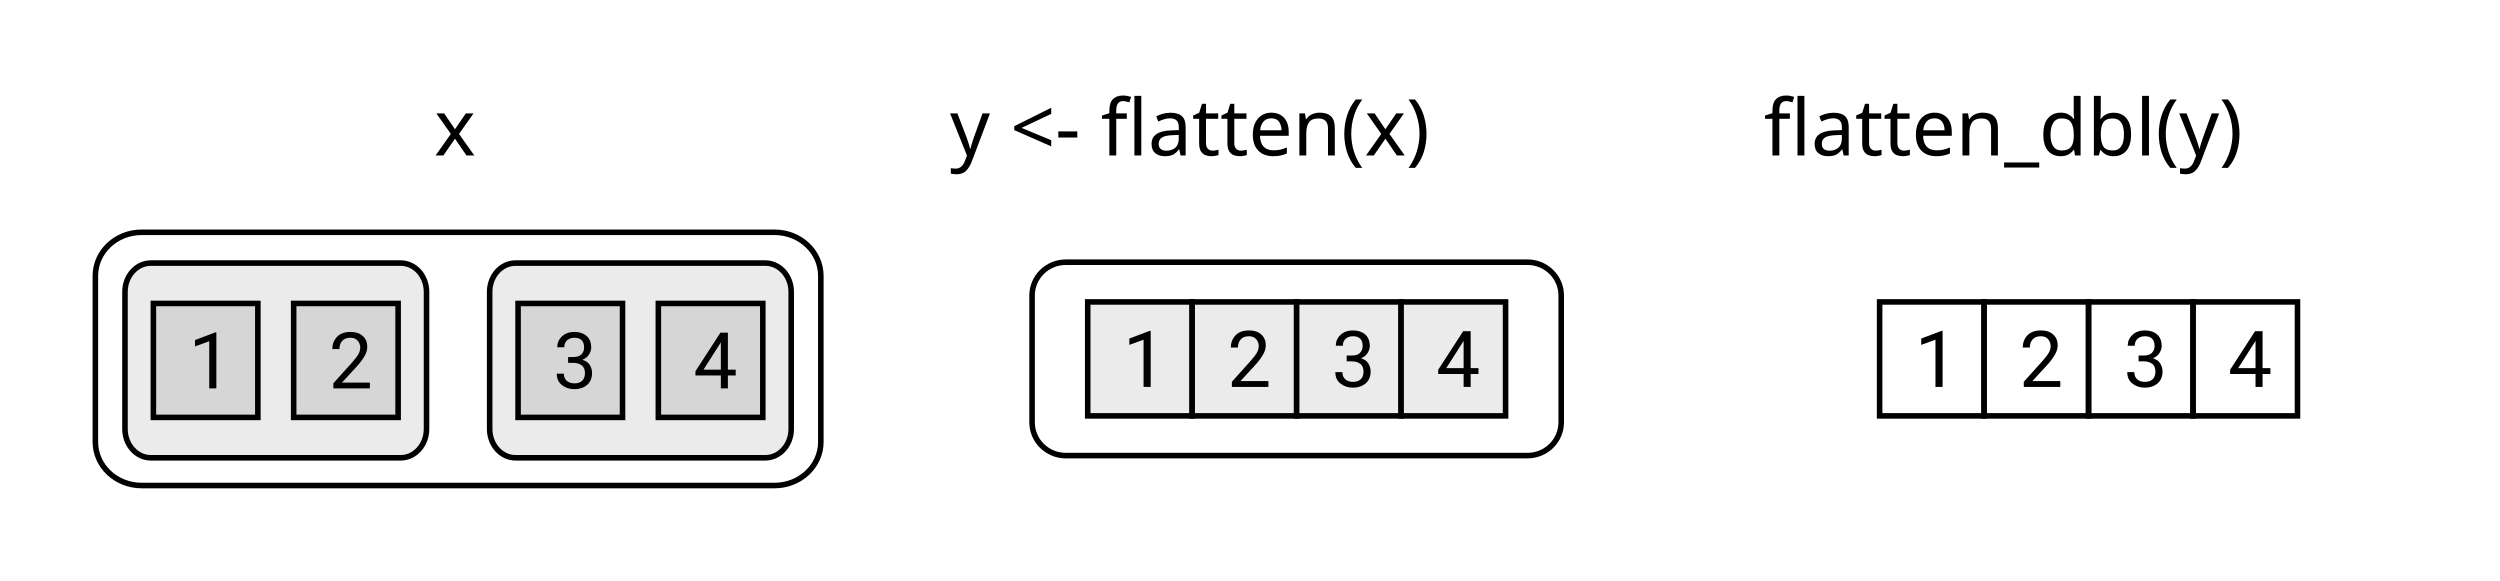
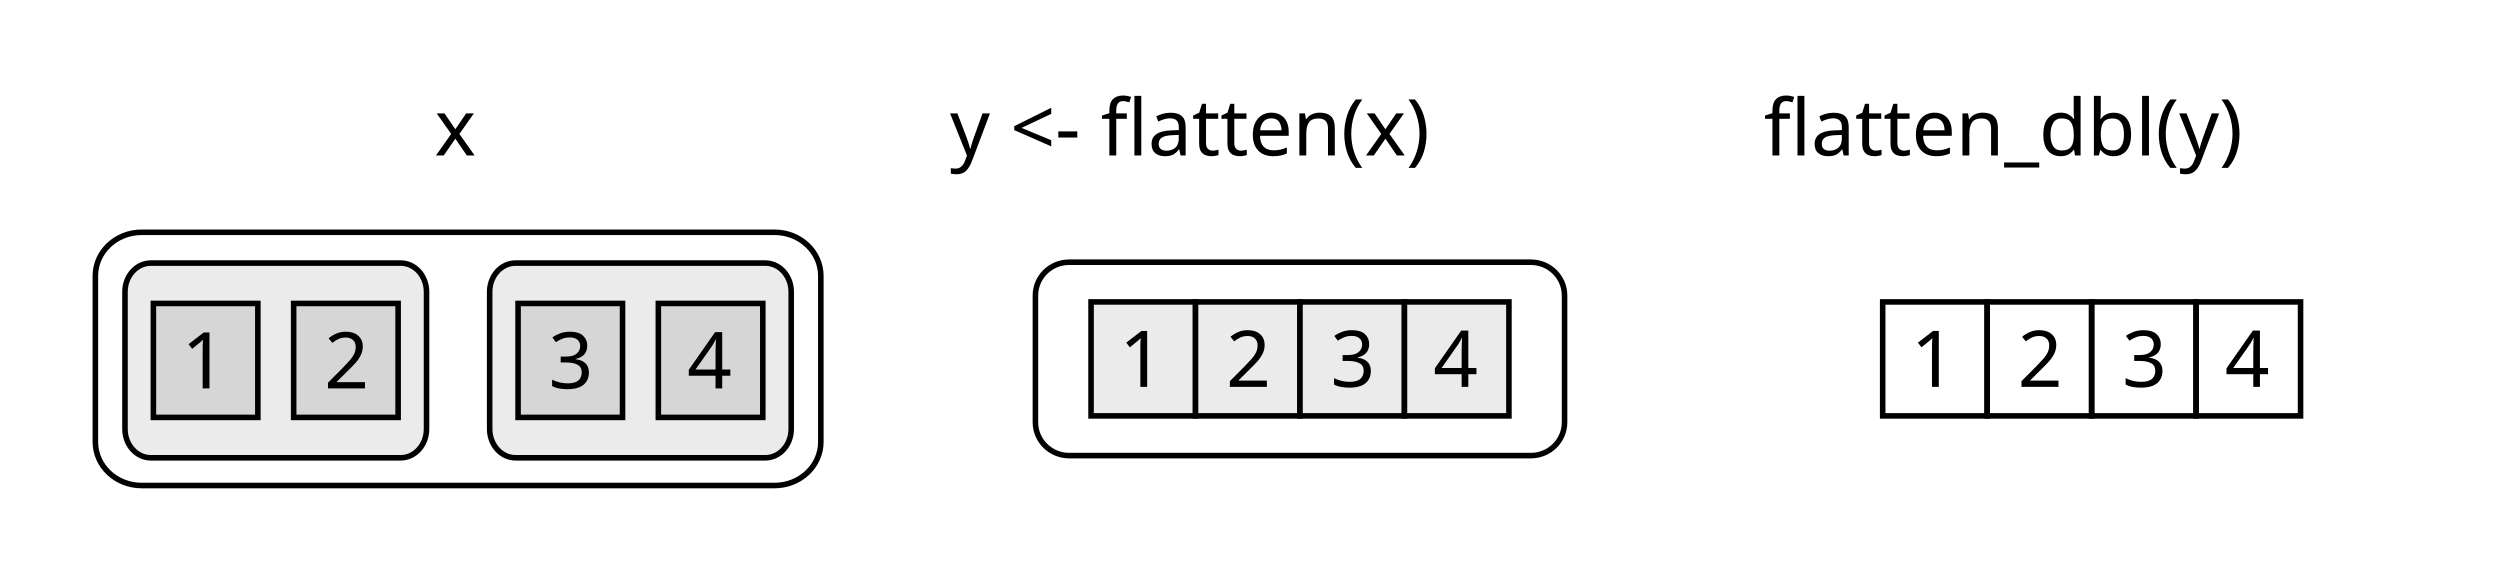
<svg xmlns="http://www.w3.org/2000/svg" version="1.1" id="svg2" width="135.038mm" height="31.376mm" viewBox="0 0 510.378 118.588">
  <defs id="defs6" />
-   <rect style="fill:none;fill-opacity:1;stroke:#000000;stroke-width:1.134;stroke-miterlimit:4;stroke-dasharray:none;paint-order:markers fill stroke" id="rect817" width="21.327" height="23.266" x="383.728" y="61.64" rx="0" ry="0" />
-   <text xml:space="preserve" style="font-style:normal;font-weight:normal;font-size:40px;line-height:1.25;font-family:sans-serif;letter-spacing:0px;word-spacing:0px;fill:#000000;fill-opacity:1;stroke:none;stroke-width:1.134;stroke-miterlimit:4;stroke-dasharray:none;paint-order:markers fill stroke" x="390.88" y="78.988" id="text821">
-     <tspan id="tspan819" x="390.88" y="78.988" style="font-style:normal;font-variant:normal;font-weight:normal;font-stretch:normal;font-size:16px;font-family:Roboto;-inkscape-font-specification:Roboto;stroke-width:1.134;stroke-miterlimit:4;stroke-dasharray:none;paint-order:markers fill stroke">1</tspan>
-   </text>
-   <rect ry="0" rx="0" y="61.64" x="405.056" height="23.266" width="21.327" id="rect823" style="fill:none;fill-opacity:1;stroke:#000000;stroke-width:1.134;stroke-miterlimit:4;stroke-dasharray:none;paint-order:markers fill stroke" />
-   <text id="text827" y="78.988" x="412.208" style="font-style:normal;font-weight:normal;font-size:40px;line-height:1.25;font-family:sans-serif;letter-spacing:0px;word-spacing:0px;fill:#000000;fill-opacity:1;stroke:none;stroke-width:1.134;stroke-miterlimit:4;stroke-dasharray:none;paint-order:markers fill stroke" xml:space="preserve">
-     <tspan style="font-style:normal;font-variant:normal;font-weight:normal;font-stretch:normal;font-size:16px;font-family:Roboto;-inkscape-font-specification:Roboto;stroke-width:1.134;stroke-miterlimit:4;stroke-dasharray:none;paint-order:markers fill stroke" y="78.988" x="412.208" id="tspan825">2</tspan>
-   </text>
-   <rect style="fill:none;fill-opacity:1;stroke:#000000;stroke-width:1.134;stroke-miterlimit:4;stroke-dasharray:none;paint-order:markers fill stroke" id="rect829" width="21.327" height="23.266" x="426.383" y="61.64" rx="0" ry="0" />
-   <text xml:space="preserve" style="font-style:normal;font-weight:normal;font-size:40px;line-height:1.25;font-family:sans-serif;letter-spacing:0px;word-spacing:0px;fill:#000000;fill-opacity:1;stroke:none;stroke-width:1.134;stroke-miterlimit:4;stroke-dasharray:none;paint-order:markers fill stroke" x="433.535" y="78.988" id="text833">
-     <tspan id="tspan831" x="433.535" y="78.988" style="font-style:normal;font-variant:normal;font-weight:normal;font-stretch:normal;font-size:16px;font-family:Roboto;-inkscape-font-specification:Roboto;stroke-width:1.134;stroke-miterlimit:4;stroke-dasharray:none;paint-order:markers fill stroke">3</tspan>
-   </text>
-   <rect ry="0" rx="0" y="61.64" x="447.711" height="23.266" width="21.327" id="rect835" style="fill:none;fill-opacity:1;stroke:#000000;stroke-width:1.134;stroke-miterlimit:4;stroke-dasharray:none;paint-order:markers fill stroke" />
-   <text id="text839" y="78.988" x="454.862" style="font-style:normal;font-weight:normal;font-size:40px;line-height:1.25;font-family:sans-serif;letter-spacing:0px;word-spacing:0px;fill:#000000;fill-opacity:1;stroke:none;stroke-width:1.134;stroke-miterlimit:4;stroke-dasharray:none;paint-order:markers fill stroke" xml:space="preserve">
-     <tspan style="font-style:normal;font-variant:normal;font-weight:normal;font-stretch:normal;font-size:16px;font-family:Roboto;-inkscape-font-specification:Roboto;stroke-width:1.134;stroke-miterlimit:4;stroke-dasharray:none;paint-order:markers fill stroke" y="78.988" x="454.862" id="tspan837">4</tspan>
-   </text>
+   <g id="g872" transform="translate(0.626214)">
+     <rect ry="0" rx="0" y="61.64" x="383.728" height="23.266" width="21.327" id="rect817" style="fill:none;fill-opacity:1;stroke:#000000;stroke-width:1.134;stroke-miterlimit:4;stroke-dasharray:none;paint-order:markers fill stroke" />
+     <text id="text821" y="78.988" x="389.496" style="font-style:normal;font-weight:normal;font-size:40px;line-height:1.25;font-family:sans-serif;letter-spacing:0px;word-spacing:0px;fill:#000000;fill-opacity:1;stroke:none;stroke-width:1.134;stroke-miterlimit:4;stroke-dasharray:none;paint-order:markers fill stroke" xml:space="preserve">
+       <tspan style="font-style:normal;font-variant:normal;font-weight:normal;font-stretch:normal;font-size:16px;font-family:'Fira Mono';-inkscape-font-specification:'Fira Mono';stroke-width:1.134;stroke-miterlimit:4;stroke-dasharray:none;paint-order:markers fill stroke" y="78.988" x="389.496" id="tspan819">1</tspan>
+     </text>
+     <rect style="fill:none;fill-opacity:1;stroke:#000000;stroke-width:1.134;stroke-miterlimit:4;stroke-dasharray:none;paint-order:markers fill stroke" id="rect823" width="21.327" height="23.266" x="405.056" y="61.64" rx="0" ry="0" />
+     <text xml:space="preserve" style="font-style:normal;font-weight:normal;font-size:40px;line-height:1.25;font-family:sans-serif;letter-spacing:0px;word-spacing:0px;fill:#000000;fill-opacity:1;stroke:none;stroke-width:1.134;stroke-miterlimit:4;stroke-dasharray:none;paint-order:markers fill stroke" x="411.303" y="78.988" id="text827">
+       <tspan id="tspan825" x="411.303" y="78.988" style="font-style:normal;font-variant:normal;font-weight:normal;font-stretch:normal;font-size:16px;font-family:'Fira Mono';-inkscape-font-specification:'Fira Mono';stroke-width:1.134;stroke-miterlimit:4;stroke-dasharray:none;paint-order:markers fill stroke">2</tspan>
+     </text>
+     <rect ry="0" rx="0" y="61.64" x="426.383" height="23.266" width="21.327" id="rect829" style="fill:none;fill-opacity:1;stroke:#000000;stroke-width:1.134;stroke-miterlimit:4;stroke-dasharray:none;paint-order:markers fill stroke" />
+     <text id="text833" y="78.988" x="432.615" style="font-style:normal;font-weight:normal;font-size:40px;line-height:1.25;font-family:sans-serif;letter-spacing:0px;word-spacing:0px;fill:#000000;fill-opacity:1;stroke:none;stroke-width:1.134;stroke-miterlimit:4;stroke-dasharray:none;paint-order:markers fill stroke" xml:space="preserve">
+       <tspan style="font-style:normal;font-variant:normal;font-weight:normal;font-stretch:normal;font-size:16px;font-family:'Fira Mono';-inkscape-font-specification:'Fira Mono';stroke-width:1.134;stroke-miterlimit:4;stroke-dasharray:none;paint-order:markers fill stroke" y="78.988" x="432.615" id="tspan831">3</tspan>
+     </text>
+     <rect style="fill:none;fill-opacity:1;stroke:#000000;stroke-width:1.134;stroke-miterlimit:4;stroke-dasharray:none;paint-order:markers fill stroke" id="rect835" width="21.327" height="23.266" x="447.711" y="61.64" rx="0" ry="0" />
+     <text xml:space="preserve" style="font-style:normal;font-weight:normal;font-size:40px;line-height:1.25;font-family:sans-serif;letter-spacing:0px;word-spacing:0px;fill:#000000;fill-opacity:1;stroke:none;stroke-width:1.134;stroke-miterlimit:4;stroke-dasharray:none;paint-order:markers fill stroke" x="453.574" y="78.988" id="text839">
+       <tspan id="tspan837" x="453.574" y="78.988" style="font-style:normal;font-variant:normal;font-weight:normal;font-stretch:normal;font-size:16px;font-family:'Fira Mono';-inkscape-font-specification:'Fira Mono';stroke-width:1.134;stroke-miterlimit:4;stroke-dasharray:none;paint-order:markers fill stroke">4</tspan>
+     </text>
+   </g>
  <text xml:space="preserve" style="font-style:normal;font-weight:normal;font-size:40px;line-height:1.25;font-family:sans-serif;letter-spacing:0px;word-spacing:0px;fill:#000000;fill-opacity:1;stroke:none;stroke-width:1.134;stroke-miterlimit:4;stroke-dasharray:none;paint-order:markers fill stroke" x="360.098" y="31.734" id="text843">
-     <tspan id="tspan841" x="360.098" y="31.734" style="font-style:normal;font-variant:normal;font-weight:normal;font-stretch:normal;font-size:16px;font-family:'Roboto Mono';-inkscape-font-specification:'Roboto Mono';stroke-width:1.134;stroke-miterlimit:4;stroke-dasharray:none;paint-order:markers fill stroke">flatten_dbl(y)</tspan>
+     <tspan id="tspan841" x="360.098" y="31.734" style="font-style:normal;font-variant:normal;font-weight:normal;font-stretch:normal;font-size:16px;font-family:'Fira Mono';-inkscape-font-specification:'Fira Mono';stroke-width:1.134;stroke-miterlimit:4;stroke-dasharray:none;paint-order:markers fill stroke">flatten_dbl(y)</tspan>
  </text>
  <text id="text887" y="31.734" x="193.942" style="font-style:normal;font-weight:normal;font-size:40px;line-height:1.25;font-family:sans-serif;letter-spacing:0px;word-spacing:0px;fill:#000000;fill-opacity:1;stroke:none;stroke-width:1.134;stroke-miterlimit:4;stroke-dasharray:none;paint-order:markers fill stroke" xml:space="preserve">
-     <tspan style="font-style:normal;font-variant:normal;font-weight:normal;font-stretch:normal;font-size:16px;font-family:'Roboto Mono';-inkscape-font-specification:'Roboto Mono';stroke-width:1.134;stroke-miterlimit:4;stroke-dasharray:none;paint-order:markers fill stroke" y="31.734" x="193.942" id="tspan885">y &lt;- flatten(x)</tspan>
+     <tspan style="font-style:normal;font-variant:normal;font-weight:normal;font-stretch:normal;font-size:16px;font-family:'Fira Mono';-inkscape-font-specification:'Fira Mono';stroke-width:1.134;stroke-miterlimit:4;stroke-dasharray:none;paint-order:markers fill stroke" y="31.734" x="193.942" id="tspan885">y &lt;- flatten(x)</tspan>
  </text>
-   <rect ry="0" rx="0" y="61.64" x="222.057" height="23.266" width="21.327" id="rect859" style="fill:#ebebeb;fill-opacity:1;stroke:#000000;stroke-width:1.134;stroke-miterlimit:4;stroke-dasharray:none;paint-order:markers fill stroke" />
-   <text id="text863" y="78.988" x="229.209" style="font-style:normal;font-weight:normal;font-size:40px;line-height:1.25;font-family:sans-serif;letter-spacing:0px;word-spacing:0px;fill:#000000;fill-opacity:1;stroke:none;stroke-width:1.134;stroke-miterlimit:4;stroke-dasharray:none;paint-order:markers fill stroke" xml:space="preserve">
-     <tspan style="font-style:normal;font-variant:normal;font-weight:normal;font-stretch:normal;font-size:16px;font-family:Roboto;-inkscape-font-specification:Roboto;stroke-width:1.134;stroke-miterlimit:4;stroke-dasharray:none;paint-order:markers fill stroke" y="78.988" x="229.209" id="tspan861">1</tspan>
+   <g id="g887" transform="translate(0.6827073)">
+     <rect style="fill:#ebebeb;fill-opacity:1;stroke:#000000;stroke-width:1.134;stroke-miterlimit:4;stroke-dasharray:none;paint-order:markers fill stroke" id="rect859" width="21.327" height="23.266" x="222.057" y="61.64" rx="0" ry="0" />
+     <text xml:space="preserve" style="font-style:normal;font-weight:normal;font-size:40px;line-height:1.25;font-family:sans-serif;letter-spacing:0px;word-spacing:0px;fill:#000000;fill-opacity:1;stroke:none;stroke-width:1.134;stroke-miterlimit:4;stroke-dasharray:none;paint-order:markers fill stroke" x="227.825" y="78.988" id="text863">
+       <tspan id="tspan861" x="227.825" y="78.988" style="font-style:normal;font-variant:normal;font-weight:normal;font-stretch:normal;font-size:16px;font-family:'Fira Mono';-inkscape-font-specification:'Fira Mono';stroke-width:1.134;stroke-miterlimit:4;stroke-dasharray:none;paint-order:markers fill stroke">1</tspan>
+     </text>
+     <rect ry="0" rx="0" y="61.64" x="243.384" height="23.266" width="21.327" id="rect865" style="fill:#ebebeb;fill-opacity:1;stroke:#000000;stroke-width:1.134;stroke-miterlimit:4;stroke-dasharray:none;paint-order:markers fill stroke" />
+     <text id="text869" y="78.988" x="249.632" style="font-style:normal;font-weight:normal;font-size:40px;line-height:1.25;font-family:sans-serif;letter-spacing:0px;word-spacing:0px;fill:#000000;fill-opacity:1;stroke:none;stroke-width:1.134;stroke-miterlimit:4;stroke-dasharray:none;paint-order:markers fill stroke" xml:space="preserve">
+       <tspan style="font-style:normal;font-variant:normal;font-weight:normal;font-stretch:normal;font-size:16px;font-family:'Fira Mono';-inkscape-font-specification:'Fira Mono';stroke-width:1.134;stroke-miterlimit:4;stroke-dasharray:none;paint-order:markers fill stroke" y="78.988" x="249.632" id="tspan867">2</tspan>
+     </text>
+     <rect style="fill:#ebebeb;fill-opacity:1;stroke:#000000;stroke-width:1.134;stroke-miterlimit:4;stroke-dasharray:none;paint-order:markers fill stroke" id="rect871" width="21.327" height="23.266" x="264.712" y="61.64" rx="0" ry="0" />
+     <text xml:space="preserve" style="font-style:normal;font-weight:normal;font-size:40px;line-height:1.25;font-family:sans-serif;letter-spacing:0px;word-spacing:0px;fill:#000000;fill-opacity:1;stroke:none;stroke-width:1.134;stroke-miterlimit:4;stroke-dasharray:none;paint-order:markers fill stroke" x="270.944" y="78.988" id="text875">
+       <tspan id="tspan873" x="270.944" y="78.988" style="font-style:normal;font-variant:normal;font-weight:normal;font-stretch:normal;font-size:16px;font-family:'Fira Mono';-inkscape-font-specification:'Fira Mono';stroke-width:1.134;stroke-miterlimit:4;stroke-dasharray:none;paint-order:markers fill stroke">3</tspan>
+     </text>
+     <rect ry="0" rx="0" y="61.64" x="286.039" height="23.266" width="21.327" id="rect877" style="fill:#ebebeb;fill-opacity:1;stroke:#000000;stroke-width:1.134;stroke-miterlimit:4;stroke-dasharray:none;paint-order:markers fill stroke" />
+     <text id="text881" y="78.988" x="291.903" style="font-style:normal;font-weight:normal;font-size:40px;line-height:1.25;font-family:sans-serif;letter-spacing:0px;word-spacing:0px;fill:#000000;fill-opacity:1;stroke:none;stroke-width:1.134;stroke-miterlimit:4;stroke-dasharray:none;paint-order:markers fill stroke" xml:space="preserve">
+       <tspan style="font-style:normal;font-variant:normal;font-weight:normal;font-stretch:normal;font-size:16px;font-family:'Fira Mono';-inkscape-font-specification:'Fira Mono';stroke-width:1.134;stroke-miterlimit:4;stroke-dasharray:none;paint-order:markers fill stroke" y="78.988" x="291.903" id="tspan879">4</tspan>
+     </text>
+     <rect ry="6.796" rx="6.883" y="53.531" x="210.699" height="39.484" width="108.025" id="rect889" style="fill:none;fill-opacity:1;stroke:#000000;stroke-width:1.134;stroke-miterlimit:4;stroke-dasharray:none;paint-order:markers fill stroke" />
+   </g>
+   <text xml:space="preserve" style="font-style:normal;font-weight:normal;font-size:40px;line-height:1.25;font-family:sans-serif;letter-spacing:0px;word-spacing:0px;fill:#000000;fill-opacity:1;stroke:none;stroke-width:1.134;stroke-miterlimit:4;stroke-dasharray:none;paint-order:markers fill stroke" x="88.718" y="31.734" id="text919">
+     <tspan id="tspan917" x="88.718" y="31.734" style="font-style:normal;font-variant:normal;font-weight:normal;font-stretch:normal;font-size:16px;font-family:'Fira Mono';-inkscape-font-specification:'Fira Mono';stroke-width:1.134;stroke-miterlimit:4;stroke-dasharray:none;paint-order:markers fill stroke">x</tspan>
  </text>
-   <rect style="fill:#ebebeb;fill-opacity:1;stroke:#000000;stroke-width:1.134;stroke-miterlimit:4;stroke-dasharray:none;paint-order:markers fill stroke" id="rect865" width="21.327" height="23.266" x="243.384" y="61.64" rx="0" ry="0" />
-   <text xml:space="preserve" style="font-style:normal;font-weight:normal;font-size:40px;line-height:1.25;font-family:sans-serif;letter-spacing:0px;word-spacing:0px;fill:#000000;fill-opacity:1;stroke:none;stroke-width:1.134;stroke-miterlimit:4;stroke-dasharray:none;paint-order:markers fill stroke" x="250.536" y="78.988" id="text869">
-     <tspan id="tspan867" x="250.536" y="78.988" style="font-style:normal;font-variant:normal;font-weight:normal;font-stretch:normal;font-size:16px;font-family:Roboto;-inkscape-font-specification:Roboto;stroke-width:1.134;stroke-miterlimit:4;stroke-dasharray:none;paint-order:markers fill stroke">2</tspan>
-   </text>
-   <rect ry="0" rx="0" y="61.64" x="264.712" height="23.266" width="21.327" id="rect871" style="fill:#ebebeb;fill-opacity:1;stroke:#000000;stroke-width:1.134;stroke-miterlimit:4;stroke-dasharray:none;paint-order:markers fill stroke" />
-   <text id="text875" y="78.988" x="271.864" style="font-style:normal;font-weight:normal;font-size:40px;line-height:1.25;font-family:sans-serif;letter-spacing:0px;word-spacing:0px;fill:#000000;fill-opacity:1;stroke:none;stroke-width:1.134;stroke-miterlimit:4;stroke-dasharray:none;paint-order:markers fill stroke" xml:space="preserve">
-     <tspan style="font-style:normal;font-variant:normal;font-weight:normal;font-stretch:normal;font-size:16px;font-family:Roboto;-inkscape-font-specification:Roboto;stroke-width:1.134;stroke-miterlimit:4;stroke-dasharray:none;paint-order:markers fill stroke" y="78.988" x="271.864" id="tspan873">3</tspan>
-   </text>
-   <rect style="fill:#ebebeb;fill-opacity:1;stroke:#000000;stroke-width:1.134;stroke-miterlimit:4;stroke-dasharray:none;paint-order:markers fill stroke" id="rect877" width="21.327" height="23.266" x="286.039" y="61.64" rx="0" ry="0" />
-   <text xml:space="preserve" style="font-style:normal;font-weight:normal;font-size:40px;line-height:1.25;font-family:sans-serif;letter-spacing:0px;word-spacing:0px;fill:#000000;fill-opacity:1;stroke:none;stroke-width:1.134;stroke-miterlimit:4;stroke-dasharray:none;paint-order:markers fill stroke" x="293.191" y="78.988" id="text881">
-     <tspan id="tspan879" x="293.191" y="78.988" style="font-style:normal;font-variant:normal;font-weight:normal;font-stretch:normal;font-size:16px;font-family:Roboto;-inkscape-font-specification:Roboto;stroke-width:1.134;stroke-miterlimit:4;stroke-dasharray:none;paint-order:markers fill stroke">4</tspan>
-   </text>
-   <rect style="fill:none;fill-opacity:1;stroke:#000000;stroke-width:1.134;stroke-miterlimit:4;stroke-dasharray:none;paint-order:markers fill stroke" id="rect889" width="108.025" height="39.484" x="210.699" y="53.531" rx="6.883" ry="6.796" />
-   <text xml:space="preserve" style="font-style:normal;font-weight:normal;font-size:40px;line-height:1.25;font-family:sans-serif;letter-spacing:0px;word-spacing:0px;fill:#000000;fill-opacity:1;stroke:none;stroke-width:1.134;stroke-miterlimit:4;stroke-dasharray:none;paint-order:markers fill stroke" x="88.643" y="31.734" id="text919">
-     <tspan id="tspan917" x="88.643" y="31.734" style="font-style:normal;font-variant:normal;font-weight:normal;font-stretch:normal;font-size:16px;font-family:'Roboto Mono';-inkscape-font-specification:'Roboto Mono';stroke-width:1.134;stroke-miterlimit:4;stroke-dasharray:none;paint-order:markers fill stroke">x</tspan>
-   </text>
-   <rect style="fill:none;fill-opacity:1;stroke:#000000;stroke-width:1.134;stroke-miterlimit:4;stroke-dasharray:none;paint-order:markers fill stroke" id="rect923" width="148.107" height="51.7" x="19.465" y="47.423" rx="9.437" ry="8.899" />
-   <rect style="fill:#ebebeb;fill-opacity:1;stroke:#000000;stroke-width:1.134;stroke-miterlimit:4;stroke-dasharray:none;paint-order:markers fill stroke" id="rect945" width="61.562" height="39.754" x="99.963" y="53.707" rx="5.28" ry="5.873" />
-   <rect ry="0" rx="0" y="61.95" x="105.761" height="23.266" width="21.327" id="rect903" style="fill:#d6d6d6;fill-opacity:1;stroke:#000000;stroke-width:1.134;stroke-miterlimit:4;stroke-dasharray:none;paint-order:markers fill stroke" />
-   <text id="text907" y="79.298" x="112.913" style="font-style:normal;font-weight:normal;font-size:40px;line-height:1.25;font-family:sans-serif;letter-spacing:0px;word-spacing:0px;fill:#000000;fill-opacity:1;stroke:none;stroke-width:1.134;stroke-miterlimit:4;stroke-dasharray:none;paint-order:markers fill stroke" xml:space="preserve">
-     <tspan style="font-style:normal;font-variant:normal;font-weight:normal;font-stretch:normal;font-size:16px;font-family:Roboto;-inkscape-font-specification:Roboto;stroke-width:1.134;stroke-miterlimit:4;stroke-dasharray:none;paint-order:markers fill stroke" y="79.298" x="112.913" id="tspan905">3</tspan>
-   </text>
-   <rect style="fill:#d6d6d6;fill-opacity:1;stroke:#000000;stroke-width:1.134;stroke-miterlimit:4;stroke-dasharray:none;paint-order:markers fill stroke" id="rect909" width="21.327" height="23.266" x="134.4" y="61.95" rx="0" ry="0" />
-   <rect ry="5.873" rx="5.28" y="53.707" x="25.511" height="39.754" width="61.562" id="rect947" style="fill:#ebebeb;fill-opacity:1;stroke:#000000;stroke-width:1.134;stroke-miterlimit:4;stroke-dasharray:none;paint-order:markers fill stroke" />
-   <text xml:space="preserve" style="font-style:normal;font-weight:normal;font-size:40px;line-height:1.25;font-family:sans-serif;letter-spacing:0px;word-spacing:0px;fill:#000000;fill-opacity:1;stroke:none;stroke-width:1.134;stroke-miterlimit:4;stroke-dasharray:none;paint-order:markers fill stroke" x="141.552" y="79.298" id="text913">
-     <tspan id="tspan911" x="141.552" y="79.298" style="font-style:normal;font-variant:normal;font-weight:normal;font-stretch:normal;font-size:16px;font-family:Roboto;-inkscape-font-specification:Roboto;stroke-width:1.134;stroke-miterlimit:4;stroke-dasharray:none;paint-order:markers fill stroke">4</tspan>
-   </text>
-   <rect style="fill:#d6d6d6;fill-opacity:1;stroke:#000000;stroke-width:1.134;stroke-miterlimit:4;stroke-dasharray:none;paint-order:markers fill stroke" id="rect891" width="21.327" height="23.266" x="31.309" y="61.95" rx="0" ry="0" />
-   <text xml:space="preserve" style="font-style:normal;font-weight:normal;font-size:40px;line-height:1.25;font-family:sans-serif;letter-spacing:0px;word-spacing:0px;fill:#000000;fill-opacity:1;stroke:none;stroke-width:1.134;stroke-miterlimit:4;stroke-dasharray:none;paint-order:markers fill stroke" x="38.461" y="79.298" id="text895">
-     <tspan id="tspan893" x="38.461" y="79.298" style="font-style:normal;font-variant:normal;font-weight:normal;font-stretch:normal;font-size:16px;font-family:Roboto;-inkscape-font-specification:Roboto;stroke-width:1.134;stroke-miterlimit:4;stroke-dasharray:none;paint-order:markers fill stroke">1</tspan>
-   </text>
-   <rect ry="0" rx="0" y="61.95" x="59.948" height="23.266" width="21.327" id="rect897" style="fill:#d6d6d6;fill-opacity:1;stroke:#000000;stroke-width:1.134;stroke-miterlimit:4;stroke-dasharray:none;paint-order:markers fill stroke" />
-   <text id="text901" y="79.298" x="67.1" style="font-style:normal;font-weight:normal;font-size:40px;line-height:1.25;font-family:sans-serif;letter-spacing:0px;word-spacing:0px;fill:#000000;fill-opacity:1;stroke:none;stroke-width:1.134;stroke-miterlimit:4;stroke-dasharray:none;paint-order:markers fill stroke" xml:space="preserve">
-     <tspan style="font-style:normal;font-variant:normal;font-weight:normal;font-stretch:normal;font-size:16px;font-family:Roboto;-inkscape-font-specification:Roboto;stroke-width:1.134;stroke-miterlimit:4;stroke-dasharray:none;paint-order:markers fill stroke" y="79.298" x="67.1" id="tspan899">2</tspan>
-   </text>
+   <g id="g922">
+     <g id="g904">
+       <rect style="fill:none;fill-opacity:1;stroke:#000000;stroke-width:1.134;stroke-miterlimit:4;stroke-dasharray:none;paint-order:markers fill stroke" id="rect923" width="148.107" height="51.7" x="19.465" y="47.423" rx="9.437" ry="8.899" />
+       <rect style="fill:#ebebeb;fill-opacity:1;stroke:#000000;stroke-width:1.134;stroke-miterlimit:4;stroke-dasharray:none;paint-order:markers fill stroke" id="rect945" width="61.562" height="39.754" x="99.963" y="53.707" rx="5.28" ry="5.873" />
+       <rect ry="0" rx="0" y="61.95" x="105.761" height="23.266" width="21.327" id="rect903" style="fill:#d6d6d6;fill-opacity:1;stroke:#000000;stroke-width:1.134;stroke-miterlimit:4;stroke-dasharray:none;paint-order:markers fill stroke" />
+       <text id="text907" y="79.298" x="111.992" style="font-style:normal;font-weight:normal;font-size:40px;line-height:1.25;font-family:sans-serif;letter-spacing:0px;word-spacing:0px;fill:#000000;fill-opacity:1;stroke:none;stroke-width:1.134;stroke-miterlimit:4;stroke-dasharray:none;paint-order:markers fill stroke" xml:space="preserve">
+         <tspan style="font-style:normal;font-variant:normal;font-weight:normal;font-stretch:normal;font-size:16px;font-family:'Fira Mono';-inkscape-font-specification:'Fira Mono';stroke-width:1.134;stroke-miterlimit:4;stroke-dasharray:none;paint-order:markers fill stroke" y="79.298" x="111.992" id="tspan905">3</tspan>
+       </text>
+       <rect style="fill:#d6d6d6;fill-opacity:1;stroke:#000000;stroke-width:1.134;stroke-miterlimit:4;stroke-dasharray:none;paint-order:markers fill stroke" id="rect909" width="21.327" height="23.266" x="134.4" y="61.95" rx="0" ry="0" />
+       <rect ry="5.873" rx="5.28" y="53.707" x="25.511" height="39.754" width="61.562" id="rect947" style="fill:#ebebeb;fill-opacity:1;stroke:#000000;stroke-width:1.134;stroke-miterlimit:4;stroke-dasharray:none;paint-order:markers fill stroke" />
+       <text xml:space="preserve" style="font-style:normal;font-weight:normal;font-size:40px;line-height:1.25;font-family:sans-serif;letter-spacing:0px;word-spacing:0px;fill:#000000;fill-opacity:1;stroke:none;stroke-width:1.134;stroke-miterlimit:4;stroke-dasharray:none;paint-order:markers fill stroke" x="140.264" y="79.298" id="text913">
+         <tspan id="tspan911" x="140.264" y="79.298" style="font-style:normal;font-variant:normal;font-weight:normal;font-stretch:normal;font-size:16px;font-family:'Fira Mono';-inkscape-font-specification:'Fira Mono';stroke-width:1.134;stroke-miterlimit:4;stroke-dasharray:none;paint-order:markers fill stroke">4</tspan>
+       </text>
+       <rect style="fill:#d6d6d6;fill-opacity:1;stroke:#000000;stroke-width:1.134;stroke-miterlimit:4;stroke-dasharray:none;paint-order:markers fill stroke" id="rect891" width="21.327" height="23.266" x="31.309" y="61.95" rx="0" ry="0" />
+       <text xml:space="preserve" style="font-style:normal;font-weight:normal;font-size:40px;line-height:1.25;font-family:sans-serif;letter-spacing:0px;word-spacing:0px;fill:#000000;fill-opacity:1;stroke:none;stroke-width:1.134;stroke-miterlimit:4;stroke-dasharray:none;paint-order:markers fill stroke" x="37.076" y="79.298" id="text895">
+         <tspan id="tspan893" x="37.076" y="79.298" style="font-style:normal;font-variant:normal;font-weight:normal;font-stretch:normal;font-size:16px;font-family:'Fira Mono';-inkscape-font-specification:'Fira Mono';stroke-width:1.134;stroke-miterlimit:4;stroke-dasharray:none;paint-order:markers fill stroke">1</tspan>
+       </text>
+       <rect ry="0" rx="0" y="61.95" x="59.948" height="23.266" width="21.327" id="rect897" style="fill:#d6d6d6;fill-opacity:1;stroke:#000000;stroke-width:1.134;stroke-miterlimit:4;stroke-dasharray:none;paint-order:markers fill stroke" />
+       <text id="text901" y="79.298" x="66.196" style="font-style:normal;font-weight:normal;font-size:40px;line-height:1.25;font-family:sans-serif;letter-spacing:0px;word-spacing:0px;fill:#000000;fill-opacity:1;stroke:none;stroke-width:1.134;stroke-miterlimit:4;stroke-dasharray:none;paint-order:markers fill stroke" xml:space="preserve">
+         <tspan style="font-style:normal;font-variant:normal;font-weight:normal;font-stretch:normal;font-size:16px;font-family:'Fira Mono';-inkscape-font-specification:'Fira Mono';stroke-width:1.134;stroke-miterlimit:4;stroke-dasharray:none;paint-order:markers fill stroke" y="79.298" x="66.196" id="tspan899">2</tspan>
+       </text>
+     </g>
+   </g>
</svg>
